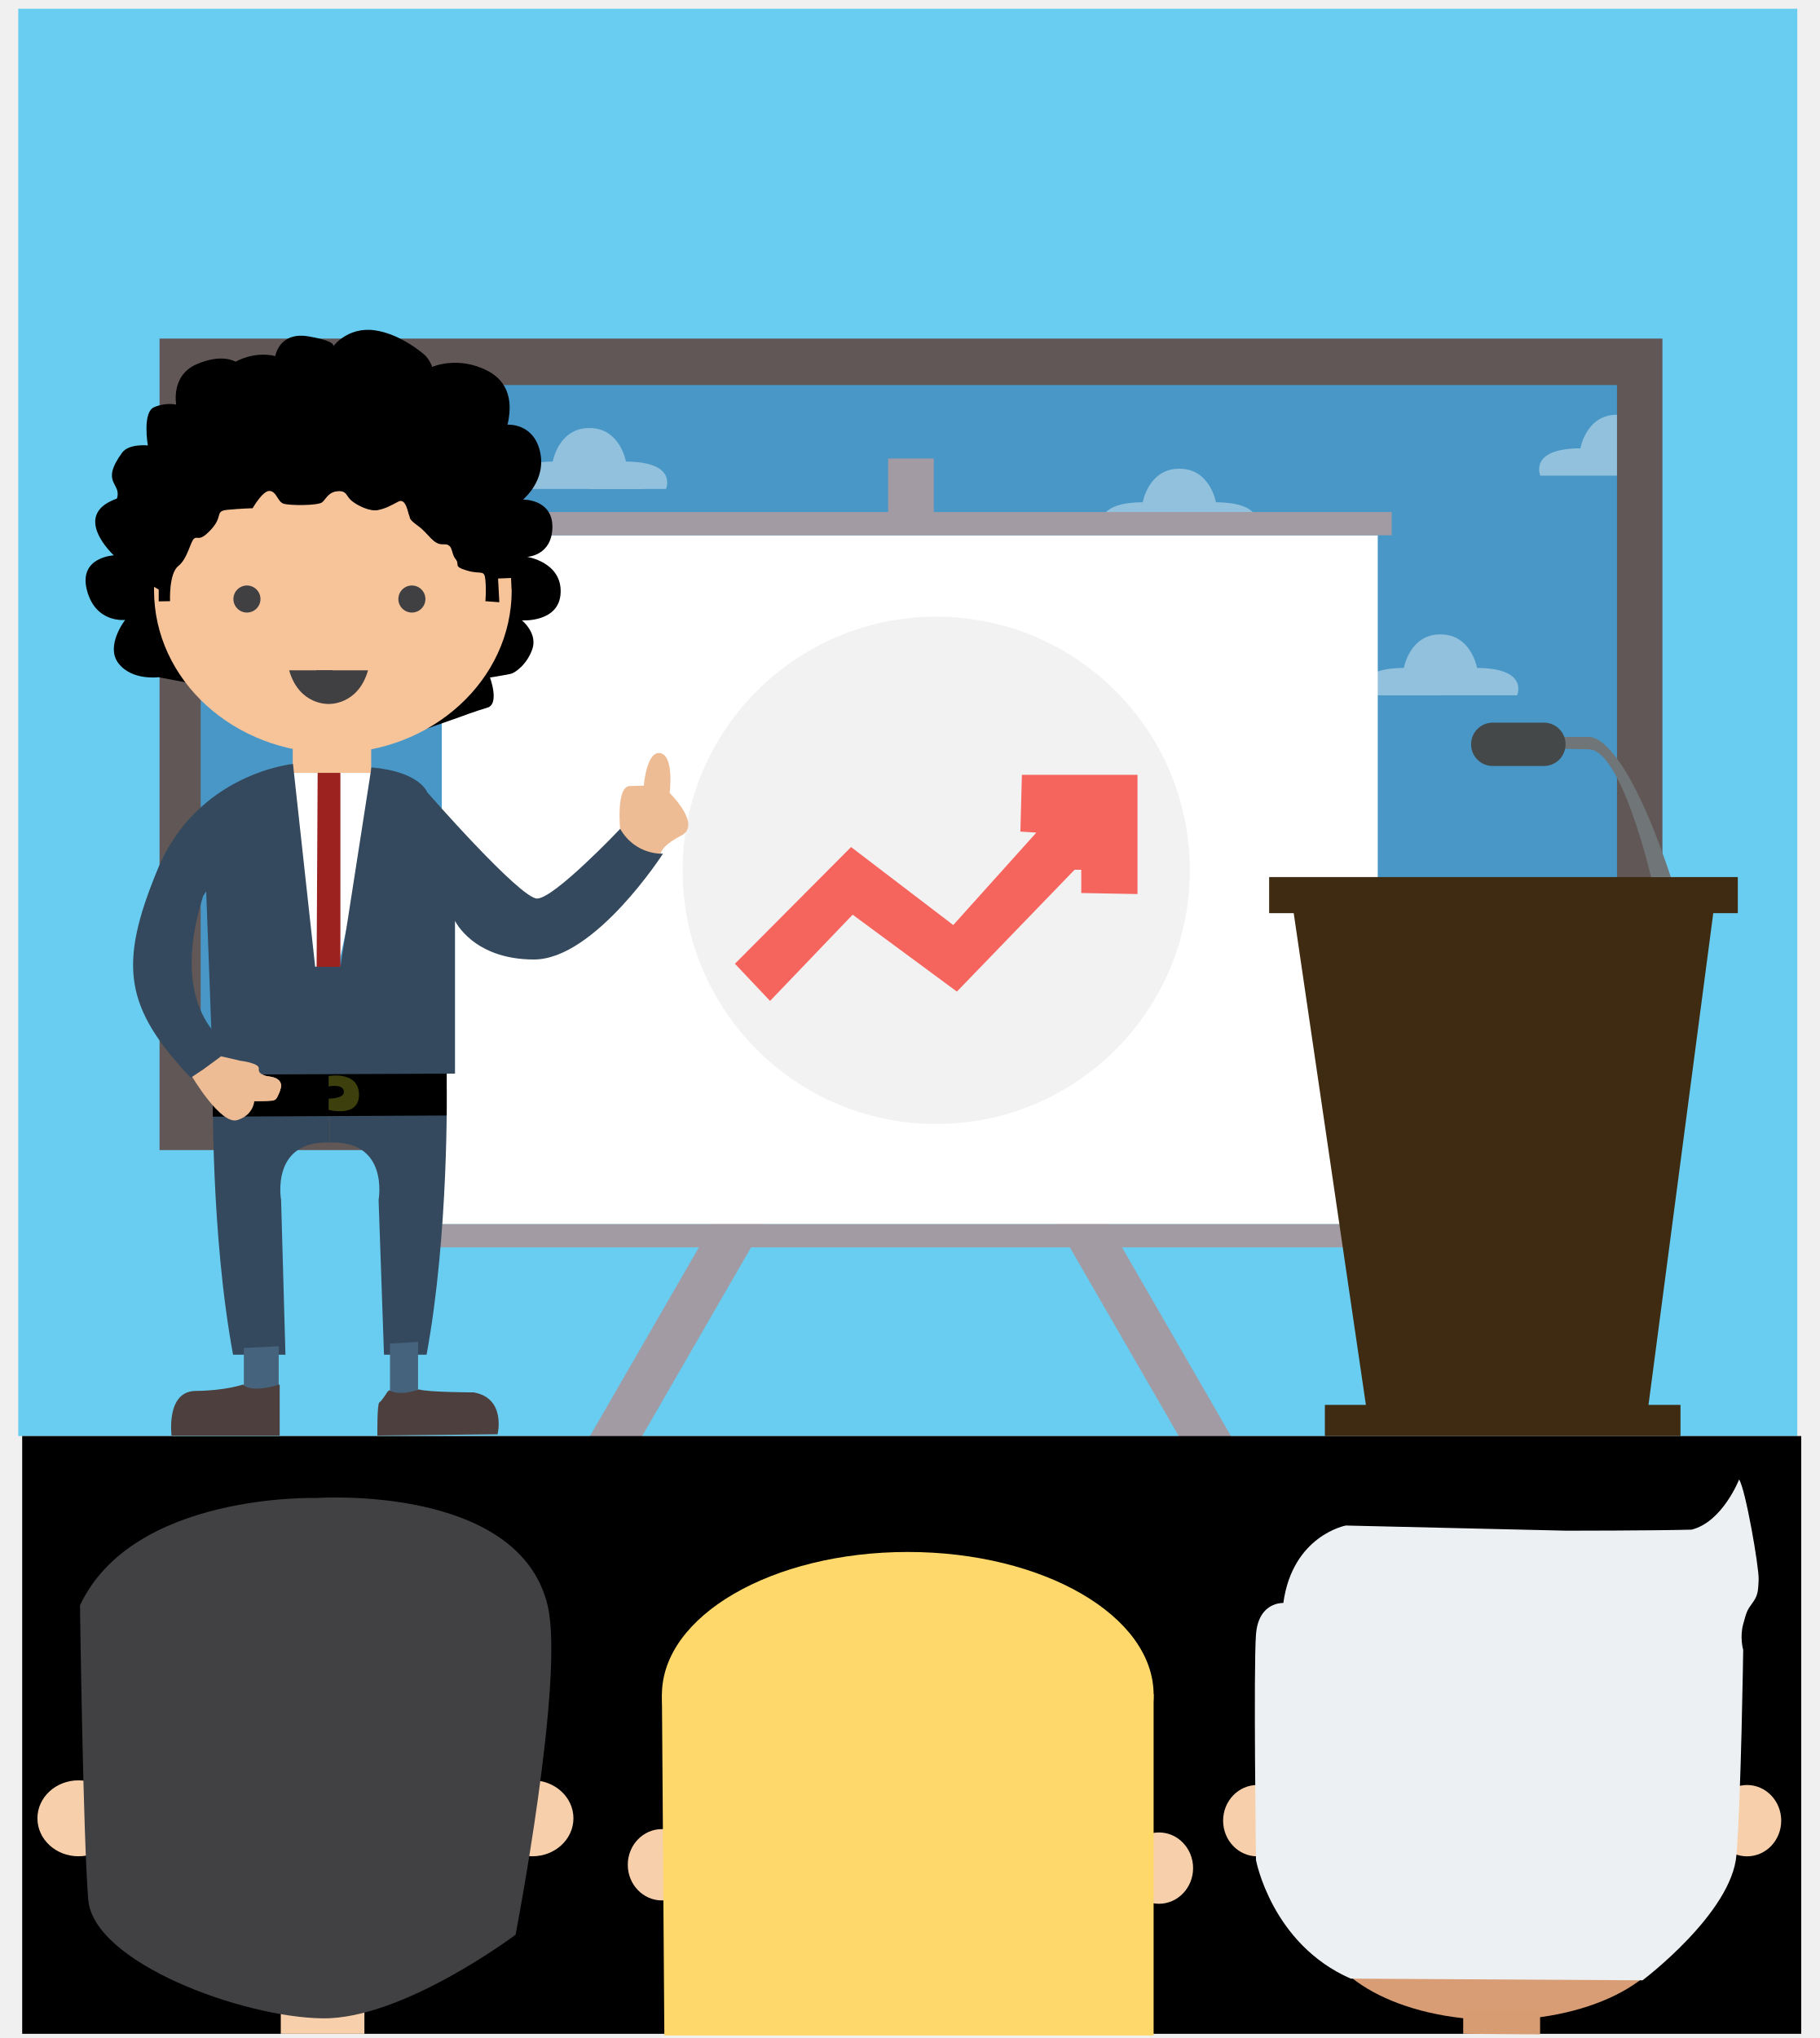
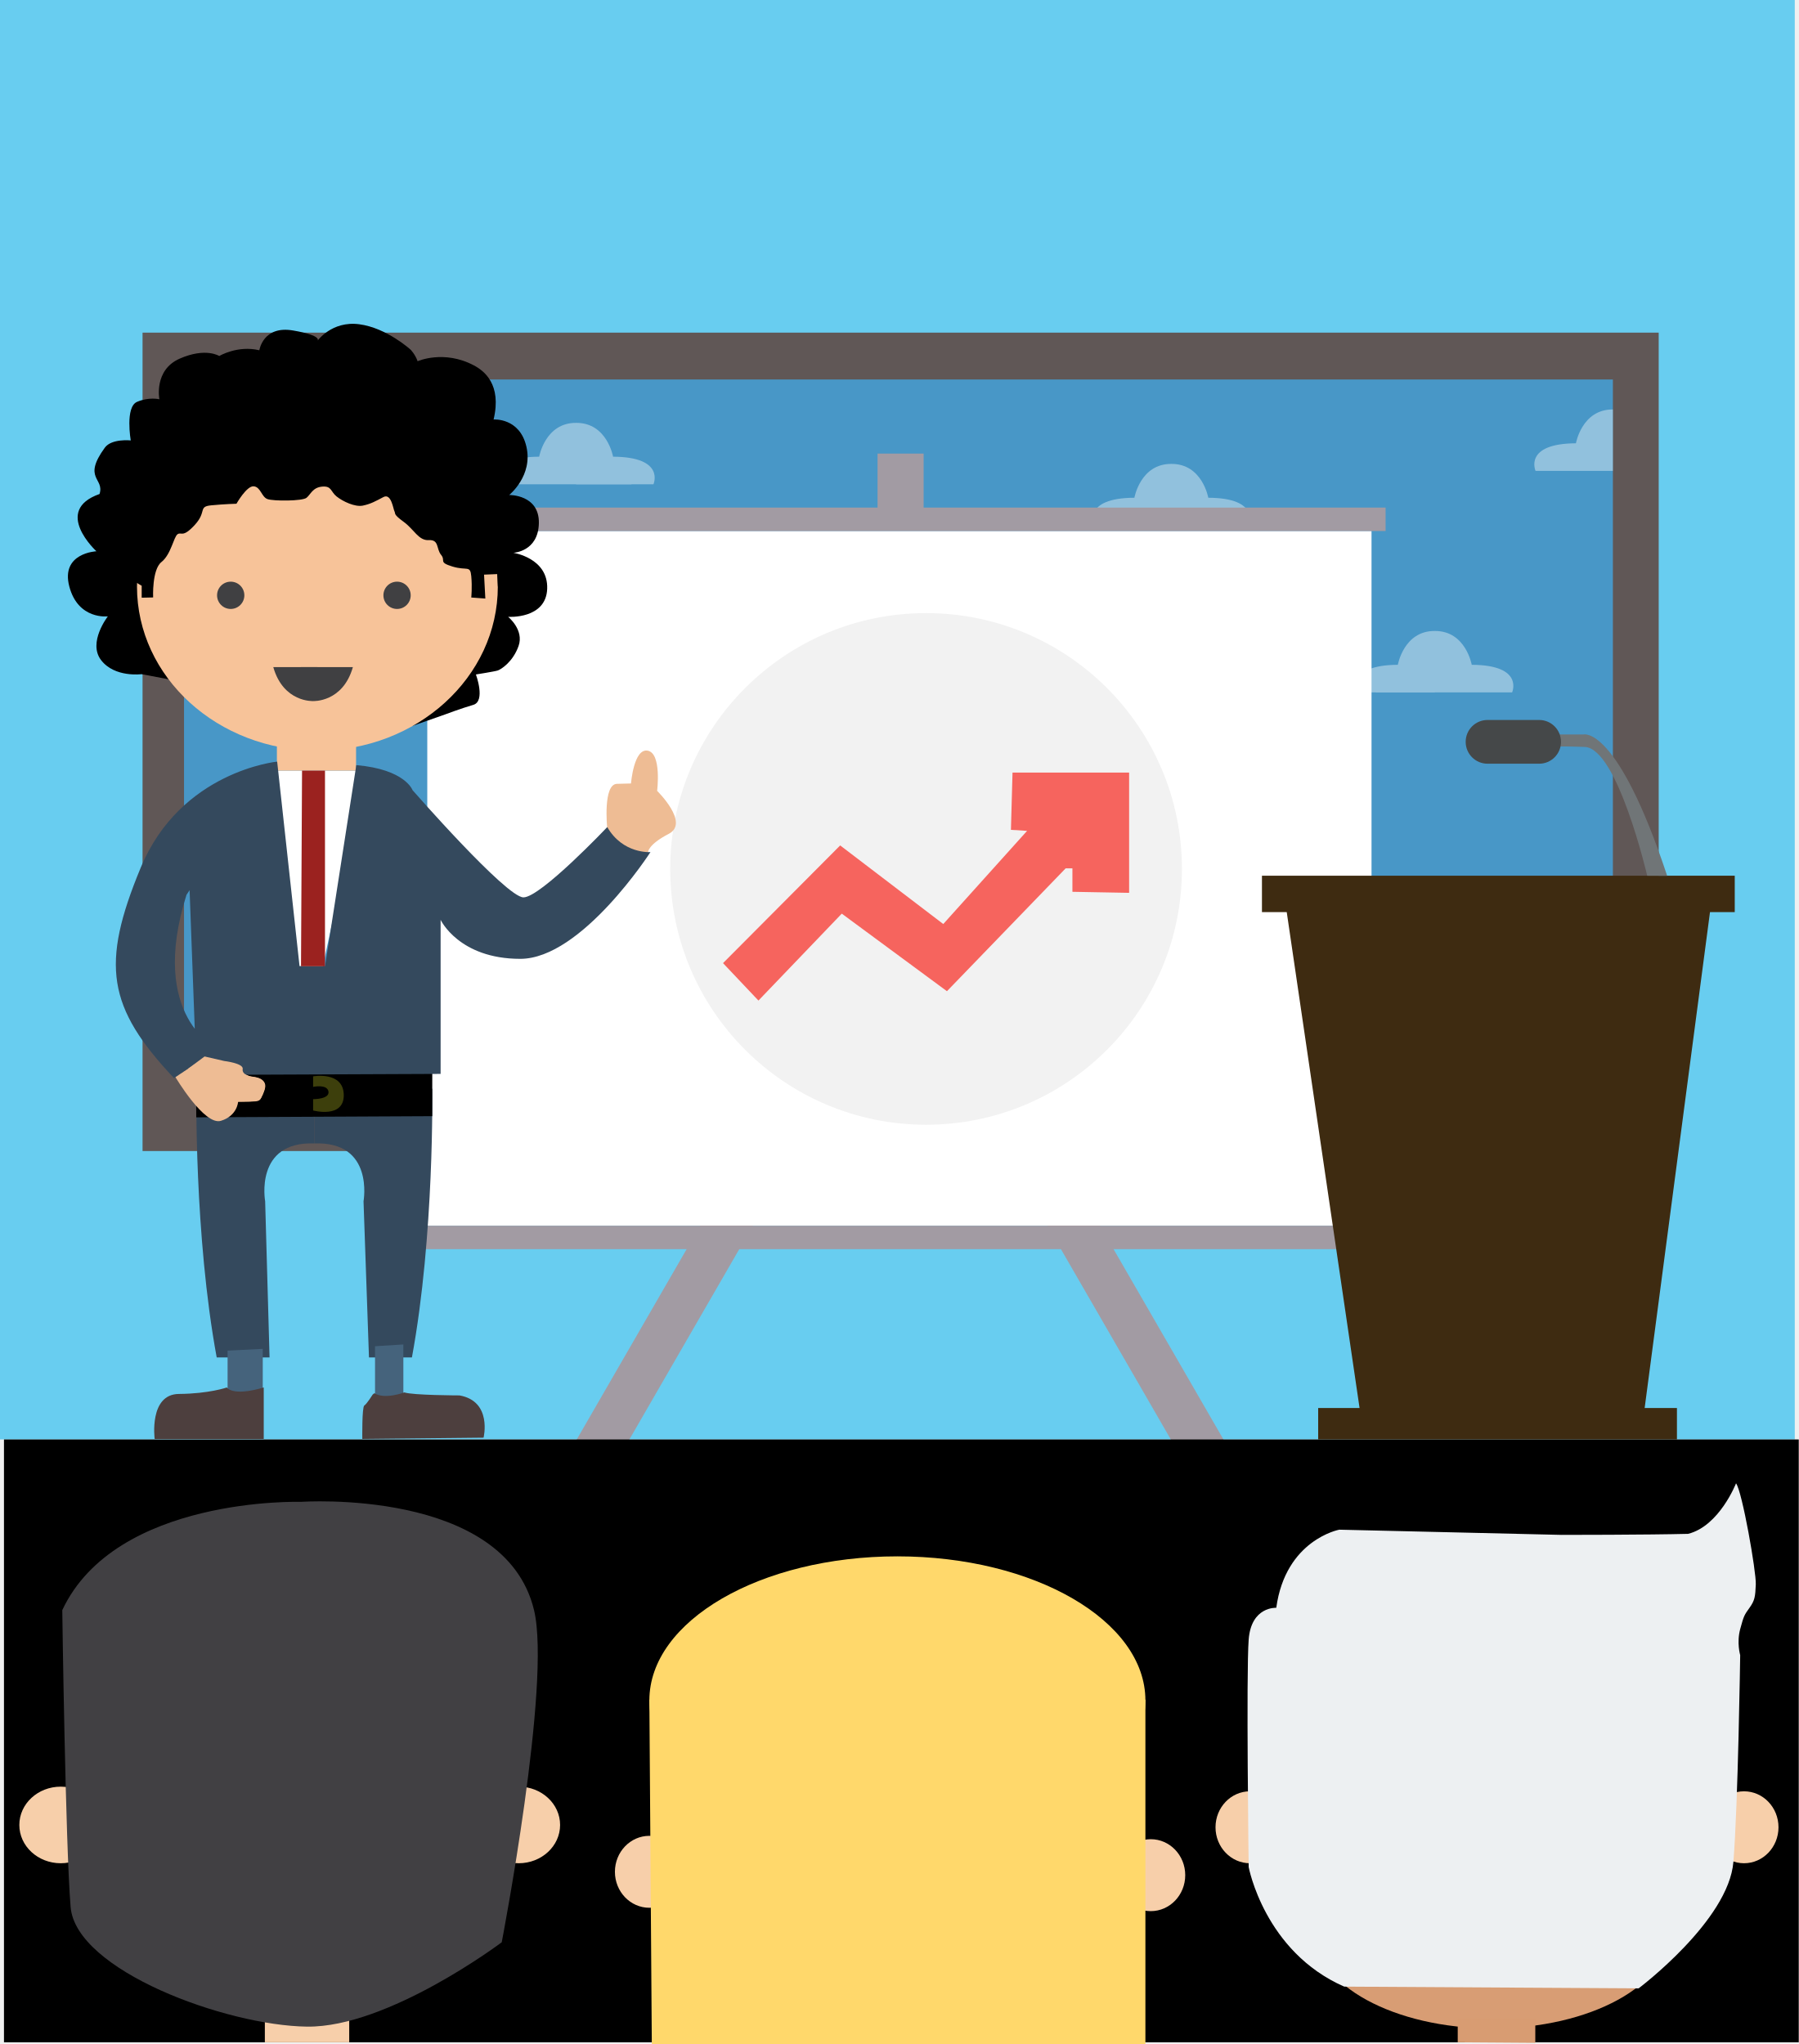
- <svg xmlns="http://www.w3.org/2000/svg" id="Calque_1" data-name="Calque 1" viewBox="0 0 300 336">
+ <svg xmlns="http://www.w3.org/2000/svg" id="Calque_2" data-name="Calque 2" viewBox="0 0 294.01 334.15">
  <defs>
    <style>
      .cls-1 {
-         fill: #f7cfaa;
+         fill: #edf0f2;
      }

      .cls-1, .cls-2, .cls-3, .cls-4, .cls-5, .cls-6, .cls-7, .cls-8, .cls-9, .cls-10, .cls-11, .cls-12, .cls-13, .cls-14, .cls-15, .cls-16, .cls-17, .cls-18, .cls-19, .cls-20, .cls-21, .cls-22, .cls-23, .cls-24, .cls-25 {
        stroke-width: 0px;
      }

      .cls-2 {
-         fill: #eebc94;
+         fill: #f7cfaa;
      }

      .cls-3 {
+         fill: #f6645e;
+       }
+ 
+       .cls-4 {
+         fill: #a29ba3;
+       }
+ 
+       .cls-5 {
+         fill: #ffd86b;
+       }
+ 
+       .cls-6 {
+         fill: #404042;
+       }
+ 
+       .cls-7 {
+         fill: #4897c7;
+       }
+ 
+       .cls-9 {
        fill: #414043;
      }

-       .cls-4 {
-         fill: #3d3f0c;
-       }
- 
-       .cls-5 {
-         fill: #000;
-       }
- 
-       .cls-6 {
-         fill: #605756;
-       }
- 
-       .cls-7 {
-         fill: #f2f2f2;
-       }
- 
-       .cls-8 {
+       .cls-10 {
+         fill: #45637c;
+       }
+ 
+       .cls-11 {
+         fill: #68cdf0;
+       }
+ 
+       .cls-12 {
+         fill: #707577;
+       }
+ 
+       .cls-13 {
+         fill: #d89c72;
+       }
+ 
+       .cls-14 {
        fill: #f7c399;
-       }
- 
-       .cls-9 {
-         fill: #707577;
-       }
- 
-       .cls-10 {
-         fill: #4897c7;
-       }
- 
-       .cls-11 {
-         fill: #4d3f3e;
-       }
- 
-       .cls-12 {
-         fill: #d89d74;
-       }
- 
-       .cls-13 {
-         fill: #3e2b11;
-       }
- 
-       .cls-14 {
-         fill: #34495d;
-       }
- 
-       .cls-15 {
-         fill: #edf0f2;
-       }
- 
-       .cls-16 {
-         fill: #9b221f;
-       }
- 
-       .cls-17 {
-         fill: #454849;
      }

      .cls-26 {
        opacity: .4;
      }

+       .cls-15 {
+         fill: #fff;
+       }
+ 
+       .cls-16 {
+         fill: #454849;
+       }
+ 
+       .cls-17 {
+         fill: #eebc94;
+       }
+ 
      .cls-18 {
-         fill: #a29ba3;
+         fill: #605756;
      }

      .cls-19 {
-         fill: #ffd86b;
+         fill: #34495d;
      }

      .cls-20 {
-         fill: #68cdf0;
+         fill: #3e2b11;
      }

      .cls-21 {
-         fill: #404042;
+         fill: #9b221f;
      }

      .cls-22 {
-         fill: #45637c;
+         fill: #f2f2f2;
      }

      .cls-23 {
-         fill: #fff;
+         fill: #3d3f0c;
      }

      .cls-24 {
-         fill: #f6645e;
+         fill: #4d3f3e;
      }

      .cls-25 {
-         fill: #d89c72;
+         fill: #d89d74;
      }
    </style>
  </defs>
-   <g id="IMG1">
-     <rect class="cls-20" x="3.01" y="1.44" width="293.36" height="235.32" />
-     <g id="BackTabl">
-       <rect class="cls-6" x="26.31" y="55.82" width="247.82" height="133.79" />
-       <rect class="cls-10" x="33.09" y="63.48" width="233.55" height="116.04" />
-       <g id="Nuage" class="cls-26">
-         <path class="cls-23" d="M227.89,114.63h22.28s2-4.47-6.6-4.51c0,0-.98-5.57-6.04-5.53l-9.64,10.04Z" />
-         <path class="cls-23" d="M237.53,114.63h-12.64s-2-4.47,6.6-4.51c0,0,.98-5.57,6.04-5.53v10.04Z" />
-       </g>
-       <g id="Nuage-2" data-name="Nuage" class="cls-26">
-         <path class="cls-23" d="M266.64,78.42h-12.64s-2-4.47,6.6-4.51c0,0,.98-5.57,6.04-5.53v10.04Z" />
-       </g>
-       <g id="Nuage-3" data-name="Nuage" class="cls-26">
-         <path class="cls-23" d="M194.47,87.32h12.64s2-4.47-6.6-4.51c0,0-.98-5.57-6.04-5.53v10.04Z" />
-         <path class="cls-23" d="M204.55,87.32h-22.72s-2-4.47,6.6-4.51c0,0,.98-5.57,6.04-5.53l10.09,10.04Z" />
-       </g>
-       <g id="Nuage-4" data-name="Nuage" class="cls-26">
-         <path class="cls-23" d="M97.18,80.61h12.64s2-4.47-6.6-4.51c0,0-.98-5.57-6.04-5.53v10.04Z" />
-         <path class="cls-23" d="M106.23,80.61h-21.69s-2-4.47,6.6-4.51c0,0,.98-5.57,6.04-5.53l9.05,10.04Z" />
-       </g>
-     </g>
-     <g id="Tableau">
-       <rect id="LPilarTabl" class="cls-18" x="85.01" y="217.05" width="51.62" height="7.45" transform="translate(357.42 235.19) rotate(120)" />
-       <rect id="RTablPilar" class="cls-18" x="162.7" y="215.42" width="51.62" height="7.45" transform="translate(284.04 -53.68) rotate(60)" />
-       <rect id="TablBlanc" class="cls-23" x="72.85" y="88.25" width="154.34" height="113.57" />
-       <circle class="cls-7" cx="154.38" cy="143.49" r="41.82" />
-       <polygon id="FlecheUp" class="cls-24" points="121.19 158.89 126.98 165.02 140.6 150.8 157.79 163.48 177.19 143.4 178.3 143.4 178.3 147.23 187.57 147.4 187.57 127.74 168.51 127.74 168.26 137.1 170.89 137.27 157.19 152.51 140.34 139.65 121.19 158.89" />
-       <rect id="UpTabl" class="cls-18" x="67.87" y="84.42" width="161.62" height="3.83" />
-       <rect id="BottomTabl" class="cls-18" x="67.87" y="201.82" width="161.62" height="3.83" />
-       <rect id="topTablS" class="cls-18" x="146.45" y="75.59" width="7.53" height="10.74" />
-     </g>
-     <rect class="cls-5" x="3.66" y="236.76" width="293.36" height="98.55" />
-     <g id="P1">
-       <g id="FullCorpsP1">
-         <polygon id="chemsiseP1" class="cls-23" points="44.04 127.42 62.68 127.42 53.87 168.25 44.04 127.42" />
-         <path class="cls-14" d="M73.66,179.44s.38,23.87-3.32,43.91h-7.02l-.89-25.53s1.79-9.83-8.04-9.45v-8.94h19.28Z" />
-         <path class="cls-14" d="M35.11,179.44s-.38,23.87,3.32,43.91h8.64s-.72-25.53-.72-25.53c0,0-1.79-9.83,8.04-9.45v-8.94s-19.28,0-19.28,0Z" />
-         <polygon id="CeintureBaseP1" class="cls-5" points="73.67 174.85 73.66 183.91 35.1 184.1 35.04 174.85 73.67 174.85" />
-         <path id="boucleCeintureP1" class="cls-4" d="M54.19,177.4s4.95-.89,5.01,3.03-5.01,2.55-5.01,2.55v-1.85s2.71.03,2.51-1.24-2.51-.77-2.51-.77v-1.72Z" />
-         <path id="LHandP1" class="cls-2" d="M31.69,177.53s4.72,7.97,7.43,7.14,2.81-3.13,2.81-3.13c0,0,3.26.1,3.61-.41s1.98-3.23-.93-3.6-1.18-1.86-2.74-2.11c-1.56-.26-6.78-1.63-6.78-1.63l-3.95-1.56.55,5.3Z" />
-         <path id="RHandP1" class="cls-2" d="M102.26,136.68s-.7-7.02,1.6-7.09l2.3-.06s.45-5.81,2.74-5.36c2.3.45,1.53,6.57,1.53,6.57,0,0,5.36,5.23,1.91,7.02s-3.39,3-3.39,3l-5.23.44s-1.73-2.36-1.57-2.68.1-1.85.1-1.85Z" />
-         <polygon class="cls-8" points="48.27 123.67 48.27 127.42 61.21 127.42 61.21 122.06 48.27 122.06 48.27 123.67" />
-         <path id="CostumeBaseP1" class="cls-14" d="M48.3,125.95s-15.74,1.53-22.3,17.36-5.45,22.81,5.45,34.38l.25-.17,6.9-4.6s-11.4-5.19-5.11-25.19l.51-.77.98,26.3.15,3.91,39.9-.17v-25.19s2.98,6.38,13.02,6.38,21.28-17.45,21.28-17.45c0,0-4.51.34-7.06-4.09,0,0-10.89,11.49-13.7,11.49s-18.13-17.53-18.13-17.53c0,0-1.19-3.4-9.19-4.09l-5.11,32.85h-4.17l-3.66-33.45Z" />
-         <path class="cls-2" d="M36.45,174.15l3.21.74s3.19.37,3.02,1.32c-.17.95,1.36,1.22,1.36,1.22,0,0,3.07.12,2.17,2.28s-.34,1.73-4.28,1.84c-3.94.11-8.17-5.4-8.17-5.4" />
-         <polygon class="cls-16" points="52.38 127.42 52.21 159.4 56.13 159.4 56.13 127.42 52.38 127.42" />
-         <polygon id="LeftSockP1" class="cls-22" points="40.21 222.46 40.21 229.32 40.21 231.43 45.96 231.43 45.96 221.95 40.21 222.24 40.21 222.46" />
-         <polygon id="LeftSockP1-2" data-name="LeftSockP1" class="cls-22" points="64.31 221.74 64.31 228.61 64.31 230.71 68.94 230.71 68.94 221.23 64.31 221.52 64.31 221.74" />
-         <path class="cls-11" d="M46.12,228.25v8.43h-17.83s-.97-7.32,3.97-7.36,7.83-1.06,7.83-1.06c0,0,.87,1.53,6.03,0Z" />
-         <path class="cls-11" d="M63.94,229.4s-.98,1.57-1.38,1.81-.33,5.47-.33,5.47l19.82-.21s1.47-5.96-3.94-6.91c0,0-7.66-.02-9-.49,0,0-3.21,1.21-4.91.13l-.26.21Z" />
-       </g>
-       <g id="TeteP1">
-         <path id="contourExtChvxP1" class="cls-5" d="M26.17,111.65s-4.43.6-6.64-2.3c-2.21-2.89,1.11-7.15,1.11-7.15,0,0-4.85.62-6.3-4.88-1.45-5.5,4.43-5.76,4.43-5.76,0,0-7.23-6.64.51-9.36.85-2.64-2.85-2.47.86-7.57,1.11-1.53,4.24-1.19,4.24-1.19,0,0-.94-5.45,1.02-6.3s3.66-.43,3.66-.43c0,0-.94-4.77,3.32-6.64,4.26-1.87,6.47-.43,6.47-.43,0,0,2.98-1.79,6.55-.94,0,0,.6-4.09,5.53-3.23,4.94.85,3.96,1.7,3.96,1.7,0,0,2.34-3.32,6.85-2.72s8.4,4.17,8.4,4.17c0,0,.73.74,1.13,1.87,0,0,4.3-1.91,9.19.68,1.65.87,4.6,3.06,3.23,8.85,0,0,4.26-.34,5.36,4.43s-2.81,7.91-2.81,7.91c0,0,4.94-.09,4.85,4.6s-4.17,4.85-4.17,4.85c0,0,5.7.85,5.53,5.87-.17,5.02-6.38,4.6-6.38,4.6,0,0,2.64,2.13,1.7,4.77s-2.89,3.83-3.4,4-3.57.65-3.57.65c0,0,1.62,4.37-.43,4.97s-4.51,1.53-4.51,1.53l-5.35,1.88-44.36-8.43Z" />
-         <ellipse id="FaceP1" class="cls-8" cx="54.89" cy="97.32" rx="29.49" ry="26.84" />
-         <path class="cls-5" d="M26.17,97.2v1.95l1.87-.04s-.21-4.55,1.36-5.79,2-4.13,2.64-4.55.81.66,2.81-1.52.51-2.99,2.68-3.2c2.17-.21,4.13-.26,4.13-.26,0,0,1.66-2.94,2.81-2.85,1.15.09,1.28,1.74,2.26,2.09s5.7.34,6.38-.21,1-1.7,2.57-1.83c1.57-.13,1.34.81,2.36,1.62s2.98,1.74,4.26,1.49c1.28-.26,2.09-.72,3.38-1.4s1.6,1.96,1.81,2.34-.26.43,1.49,1.7,2.43,3.1,4.13,3,1.19,1.43,2,2.41-.51,1.19,1.87,1.91,2.89-.26,3.06,1.57,0,3.49,0,3.49l2.3.17-.21-3.91,2.17-.09.09,2.05,2.09.29s-5.79-34.09-35.53-29.23c-29.74,4.85-25.88,28.15-25.88,28.15" />
-         <circle id="RightEyeP1" class="cls-21" cx="67.92" cy="98.76" r="2.23" />
-         <circle id="LeftEyeP1" class="cls-21" cx="40.72" cy="98.76" r="2.23" />
-         <g id="boucheP1">
-           <path class="cls-21" d="M47.68,110.51h7.21l-.7,5.55s-4.85.26-6.51-5.55Z" />
-           <path class="cls-21" d="M60.7,110.51h-8.53l2.01,5.55s4.85.26,6.51-5.55Z" />
-         </g>
-       </g>
-     </g>
-     <g id="Bureau">
-       <rect class="cls-13" x="209.28" y="144.6" width="77.28" height="5.95" />
-       <rect class="cls-13" x="218.47" y="231.62" width="58.64" height="5.14" />
-       <polygon class="cls-13" points="213.19 149.59 225.34 232.34 271.74 232.34 282.64 149.59 213.19 149.59" />
-       <path class="cls-9" d="M272.26,144.6s-4.85-20.86-10.21-21.05-6.32,0-6.32,0l.26-2.04h5.87s5.49-1.55,13.66,23.1h-3.26Z" />
-       <rect class="cls-17" x="242.58" y="119.14" width="15.58" height="7.15" rx="3.57" ry="3.57" />
-     </g>
-     <g id="PNoir">
-       <ellipse class="cls-1" cx="12.94" cy="299.78" rx="6.77" ry="6.26" />
-       <ellipse class="cls-1" cx="87.79" cy="299.78" rx="6.77" ry="6.26" />
-       <rect class="cls-1" x="46.3" y="328.08" width="13.79" height="7.23" />
-       <path class="cls-3" d="M13.19,264.68s.51,38.13,1.36,48.51,25.36,19.4,38.64,19.57c13.28.17,31.83-13.79,31.83-13.79,0,0,8.15-42.31,5.28-54.3-4.81-20.04-38.1-17.7-38.1-17.7,0,0-30.28-.94-39.01,17.7Z" />
-     </g>
-     <g id="PBlond">
-       <ellipse class="cls-1" cx="109.15" cy="307.44" rx="5.63" ry="5.88" />
-       <ellipse class="cls-1" cx="191.11" cy="307.99" rx="5.63" ry="5.88" />
-       <ellipse class="cls-19" cx="149.69" cy="279.42" rx="40.54" ry="23.55" />
-       <polygon class="cls-19" points="109.15 279.29 109.55 335.59 190.23 335.59 190.23 279.29 109.15 279.29" />
-     </g>
-     <g id="PBlanc">
-       <ellipse id="CranePBlanc" class="cls-12" cx="246.92" cy="317.16" rx="29.02" ry="15.88" />
-       <polygon id="CouPBlanc" class="cls-25" points="241.28 331.4 241.28 335.31 253.96 335.4 253.96 331.4 241.28 331.4" />
-       <ellipse id="LOreillePBlanc" class="cls-1" cx="207.32" cy="300.17" rx="5.63" ry="5.88" />
-       <ellipse id="ROreillePBlanc" class="cls-1" cx="288.09" cy="300.17" rx="5.63" ry="5.88" />
-       <path id="ChvxBlanc" class="cls-15" d="M222.72,326.21l48.13.28s14.72-11.06,15.49-20.68,1.11-33.79,1.11-33.79c0,0-.6-2.04,0-4.26s.68-2.3,1.53-3.49.94-1.79,1.02-3.83-2.21-15.15-3.23-16.51c0,0-2.72,6.98-7.83,8.26-6.47.17-20.68.17-20.68.17l-36.34-.85s-8.77,1.62-10.3,12.77c0,0-4.09-.26-4.51,5.19s0,37.19,0,37.19c0,0,2.58,13.85,15.62,19.55Z" />
+   <g id="Calque_1-2" data-name="Calque 1">
+     <g id="IMG1">
+       <rect class="cls-11" width="293.36" height="235.32" />
+       <g id="BackTabl">
+         <rect class="cls-18" x="23.3" y="54.38" width="247.82" height="133.79" />
+         <rect class="cls-7" x="30.08" y="62.04" width="233.55" height="116.04" />
+         <g id="Nuage" class="cls-26">
+           <path class="cls-15" d="m224.88,113.19h22.28s2-4.47-6.6-4.51c0,0-.98-5.57-6.04-5.53l-9.64,10.04Z" />
+           <path class="cls-15" d="m234.52,113.19h-12.64s-2-4.47,6.6-4.51c0,0,.98-5.57,6.04-5.53v10.04Z" />
+         </g>
+         <g id="Nuage-2" data-name="Nuage" class="cls-26">
+           <path class="cls-15" d="m263.63,76.98h-12.64s-2-4.47,6.6-4.51c0,0,.98-5.57,6.04-5.53v10.04Z" />
+         </g>
+         <g id="Nuage-3" data-name="Nuage" class="cls-26">
+           <path class="cls-15" d="m191.46,85.88h12.64s2-4.47-6.6-4.51c0,0-.98-5.57-6.04-5.53v10.04Z" />
+           <path class="cls-15" d="m201.54,85.88h-22.72s-2-4.47,6.6-4.51c0,0,.98-5.57,6.04-5.53l10.09,10.04Z" />
+         </g>
+         <g id="Nuage-4" data-name="Nuage" class="cls-26">
+           <path class="cls-15" d="m94.17,79.17h12.64s2-4.47-6.6-4.51c0,0-.98-5.57-6.04-5.53v10.04Z" />
+           <path class="cls-15" d="m103.22,79.17h-21.69s-2-4.47,6.6-4.51c0,0,.98-5.57,6.04-5.53l9.05,10.04Z" />
+         </g>
+       </g>
+       <g id="Tableau">
+         <rect id="LPilarTabl" class="cls-4" x="82" y="215.61" width="51.62" height="7.45" transform="translate(351.66 235.63) rotate(120)" />
+         <rect id="RTablPilar" class="cls-4" x="159.69" y="213.98" width="51.62" height="7.45" transform="translate(281.29 -51.8) rotate(60)" />
+         <rect id="TablBlanc" class="cls-15" x="69.84" y="86.81" width="154.34" height="113.57" />
+         <circle class="cls-22" cx="151.37" cy="142.05" r="41.82" />
+         <polygon id="FlecheUp" class="cls-3" points="118.18 157.45 123.97 163.57 137.59 149.36 154.78 162.04 174.18 141.96 175.29 141.96 175.29 145.79 184.56 145.96 184.56 126.3 165.5 126.3 165.24 135.66 167.88 135.83 154.18 151.06 137.33 138.21 118.18 157.45" />
+         <rect id="UpTabl" class="cls-4" x="64.86" y="82.98" width="161.62" height="3.83" />
+         <rect id="BottomTabl" class="cls-4" x="64.86" y="200.38" width="161.62" height="3.83" />
+         <rect id="topTablS" class="cls-4" x="143.44" y="74.15" width="7.53" height="10.74" />
+       </g>
+       <rect class="cls-8" x=".65" y="235.32" width="293.36" height="98.55" />
+       <g id="P1">
+         <g id="FullCorpsP1">
+           <polygon id="chemsiseP1" class="cls-15" points="41.03 125.98 59.67 125.98 50.86 166.81 41.03 125.98" />
+           <path class="cls-19" d="m70.65,178s.38,23.87-3.32,43.91h-7.02l-.89-25.53s1.79-9.83-8.04-9.45v-8.94h19.28Z" />
+           <path class="cls-19" d="m32.1,178s-.38,23.87,3.32,43.91h8.64s-.72-25.53-.72-25.53c0,0-1.79-9.83,8.04-9.45v-8.94s-19.28,0-19.28,0Z" />
+           <polygon id="CeintureBaseP1" class="cls-8" points="70.66 173.4 70.65 182.47 32.08 182.66 32.03 173.4 70.66 173.4" />
+           <path id="boucleCeintureP1" class="cls-23" d="m51.18,175.96s4.95-.89,5.01,3.03-5.01,2.55-5.01,2.55v-1.85s2.71.03,2.51-1.24-2.51-.77-2.51-.77v-1.72Z" />
+           <path id="LHandP1" class="cls-17" d="m28.68,176.09s4.72,7.97,7.43,7.14,2.81-3.13,2.81-3.13c0,0,3.26.1,3.61-.41s1.98-3.23-.93-3.6-1.18-1.86-2.74-2.11c-1.56-.26-6.78-1.63-6.78-1.63l-3.95-1.56.55,5.3Z" />
+           <path id="RHandP1" class="cls-17" d="m99.24,135.23s-.7-7.02,1.6-7.09l2.3-.06s.45-5.81,2.74-5.36c2.3.45,1.53,6.57,1.53,6.57,0,0,5.36,5.23,1.91,7.02s-3.39,3-3.39,3l-5.23.44s-1.73-2.36-1.57-2.68.1-1.85.1-1.85Z" />
+           <polygon class="cls-14" points="45.26 122.23 45.26 125.98 58.2 125.98 58.2 120.62 45.26 120.62 45.26 122.23" />
+           <path id="CostumeBaseP1" class="cls-19" d="m45.29,124.51s-15.74,1.53-22.3,17.36-5.45,22.81,5.45,34.38l.25-.17,6.9-4.6s-11.4-5.19-5.11-25.19l.51-.77.98,26.3.15,3.91,39.9-.17v-25.19s2.98,6.38,13.02,6.38,21.28-17.45,21.28-17.45c0,0-4.51.34-7.06-4.09,0,0-10.89,11.49-13.7,11.49s-18.13-17.53-18.13-17.53c0,0-1.19-3.4-9.19-4.09l-5.11,32.85h-4.17l-3.66-33.45Z" />
+           <path class="cls-17" d="m33.44,172.71l3.21.74s3.19.37,3.02,1.32c-.17.95,1.36,1.22,1.36,1.22,0,0,3.07.12,2.17,2.28s-.34,1.73-4.28,1.84c-3.94.11-8.17-5.4-8.17-5.4" />
+           <polygon class="cls-21" points="49.37 125.98 49.2 157.96 53.12 157.96 53.12 125.98 49.37 125.98" />
+           <polygon id="LeftSockP1" class="cls-10" points="37.2 221.02 37.2 227.88 37.2 229.99 42.95 229.99 42.95 220.51 37.2 220.8 37.2 221.02" />
+           <polygon id="LeftSockP1-2" data-name="LeftSockP1" class="cls-10" points="61.3 220.3 61.3 227.16 61.3 229.27 65.93 229.27 65.93 219.79 61.3 220.08 61.3 220.3" />
+           <path class="cls-24" d="m43.11,226.81v8.43h-17.83s-.97-7.32,3.97-7.36,7.83-1.06,7.83-1.06c0,0,.87,1.53,6.03,0Z" />
+           <path class="cls-24" d="m60.93,227.96s-.98,1.57-1.38,1.81-.33,5.47-.33,5.47l19.82-.21s1.47-5.96-3.94-6.91c0,0-7.66-.02-9-.49,0,0-3.21,1.21-4.91.13l-.26.21Z" />
+         </g>
+         <g id="TeteP1">
+           <path id="contourExtChvxP1" class="cls-8" d="m23.16,110.21s-4.43.6-6.64-2.3c-2.21-2.89,1.11-7.15,1.11-7.15,0,0-4.85.62-6.3-4.88-1.45-5.5,4.43-5.76,4.43-5.76,0,0-7.23-6.64.51-9.36.85-2.64-2.85-2.47.86-7.57,1.11-1.53,4.24-1.19,4.24-1.19,0,0-.94-5.45,1.02-6.3s3.66-.43,3.66-.43c0,0-.94-4.77,3.32-6.64,4.26-1.87,6.47-.43,6.47-.43,0,0,2.98-1.79,6.55-.94,0,0,.6-4.09,5.53-3.23,4.94.85,3.96,1.7,3.96,1.7,0,0,2.34-3.32,6.85-2.72s8.4,4.17,8.4,4.17c0,0,.73.74,1.13,1.87,0,0,4.3-1.91,9.19.68,1.65.87,4.6,3.06,3.23,8.85,0,0,4.26-.34,5.36,4.43,1.11,4.77-2.81,7.91-2.81,7.91,0,0,4.94-.09,4.85,4.6s-4.17,4.85-4.17,4.85c0,0,5.7.85,5.53,5.87s-6.38,4.6-6.38,4.6c0,0,2.64,2.13,1.7,4.77s-2.89,3.83-3.4,4-3.57.65-3.57.65c0,0,1.62,4.37-.43,4.97s-4.51,1.53-4.51,1.53l-5.35,1.88-44.36-8.43Z" />
+           <ellipse id="FaceP1" class="cls-14" cx="51.88" cy="95.88" rx="29.49" ry="26.84" />
+           <path class="cls-8" d="m23.16,95.76v1.95l1.87-.04s-.21-4.55,1.36-5.79,2-4.13,2.64-4.55.81.66,2.81-1.52.51-2.99,2.68-3.2c2.17-.21,4.13-.26,4.13-.26,0,0,1.66-2.94,2.81-2.85,1.15.09,1.28,1.74,2.26,2.09s5.7.34,6.38-.21,1-1.7,2.57-1.83c1.57-.13,1.34.81,2.36,1.62s2.98,1.74,4.26,1.49c1.28-.26,2.09-.72,3.38-1.4s1.6,1.96,1.81,2.34-.26.43,1.49,1.7,2.43,3.1,4.13,3,1.19,1.43,2,2.41-.51,1.19,1.87,1.91,2.89-.26,3.06,1.57,0,3.49,0,3.49l2.3.17-.21-3.91,2.17-.09.09,2.05,2.09.29s-5.79-34.09-35.53-29.23c-29.74,4.85-25.88,28.15-25.88,28.15" />
+           <circle id="RightEyeP1" class="cls-6" cx="64.9" cy="97.32" r="2.23" />
+           <circle id="LeftEyeP1" class="cls-6" cx="37.71" cy="97.32" r="2.23" />
+           <g id="boucheP1">
+             <path class="cls-6" d="m44.67,109.06h7.21l-.7,5.55s-4.85.26-6.51-5.55Z" />
+             <path class="cls-6" d="m57.69,109.06h-8.53l2.01,5.55s4.85.26,6.51-5.55Z" />
+           </g>
+         </g>
+       </g>
+       <g id="Bureau">
+         <rect class="cls-20" x="206.27" y="143.16" width="77.28" height="5.95" />
+         <rect class="cls-20" x="215.46" y="230.18" width="58.64" height="5.14" />
+         <polygon class="cls-20" points="210.18 148.15 222.33 230.89 268.73 230.89 279.63 148.15 210.18 148.15" />
+         <path class="cls-12" d="m269.24,143.16s-4.85-20.86-10.21-21.05-6.32,0-6.32,0l.26-2.04h5.87s5.49-1.55,13.66,23.1h-3.26Z" />
+         <rect class="cls-16" x="239.57" y="117.7" width="15.58" height="7.15" rx="3.57" ry="3.57" />
+       </g>
+       <g id="PNoir">
+         <ellipse class="cls-2" cx="9.93" cy="298.34" rx="6.77" ry="6.26" />
+         <ellipse class="cls-2" cx="84.78" cy="298.34" rx="6.77" ry="6.26" />
+         <rect class="cls-2" x="43.29" y="326.64" width="13.79" height="7.23" />
+         <path class="cls-9" d="m10.18,263.23s.51,38.13,1.36,48.51,25.36,19.4,38.64,19.57c13.28.17,31.83-13.79,31.83-13.79,0,0,8.15-42.31,5.28-54.3-4.81-20.04-38.1-17.7-38.1-17.7,0,0-30.28-.94-39.01,17.7Z" />
+       </g>
+       <g id="PBlond">
+         <ellipse class="cls-2" cx="106.14" cy="306" rx="5.63" ry="5.88" />
+         <ellipse class="cls-2" cx="188.1" cy="306.55" rx="5.63" ry="5.88" />
+         <ellipse class="cls-5" cx="146.68" cy="277.98" rx="40.54" ry="23.55" />
+         <polygon class="cls-5" points="106.14 277.85 106.54 334.15 187.22 334.15 187.22 277.85 106.14 277.85" />
+       </g>
+       <g id="PBlanc">
+         <ellipse id="CranePBlanc" class="cls-25" cx="243.9" cy="315.72" rx="29.02" ry="15.88" />
+         <polygon id="CouPBlanc" class="cls-13" points="238.27 329.96 238.27 333.87 250.95 333.96 250.95 329.96 238.27 329.96" />
+         <ellipse id="LOreillePBlanc" class="cls-2" cx="204.31" cy="298.72" rx="5.63" ry="5.88" />
+         <ellipse id="ROreillePBlanc" class="cls-2" cx="285.07" cy="298.72" rx="5.63" ry="5.88" />
+         <path id="ChvxBlanc" class="cls-1" d="m219.71,324.77l48.13.28s14.72-11.06,15.49-20.68,1.11-33.79,1.11-33.79c0,0-.6-2.04,0-4.26s.68-2.3,1.53-3.49.94-1.79,1.02-3.83-2.21-15.15-3.23-16.51c0,0-2.72,6.98-7.83,8.26-6.47.17-20.68.17-20.68.17l-36.34-.85s-8.77,1.62-10.3,12.77c0,0-4.09-.26-4.51,5.19s0,37.19,0,37.19c0,0,2.58,13.85,15.62,19.55Z" />
+       </g>
    </g>
  </g>
</svg>
